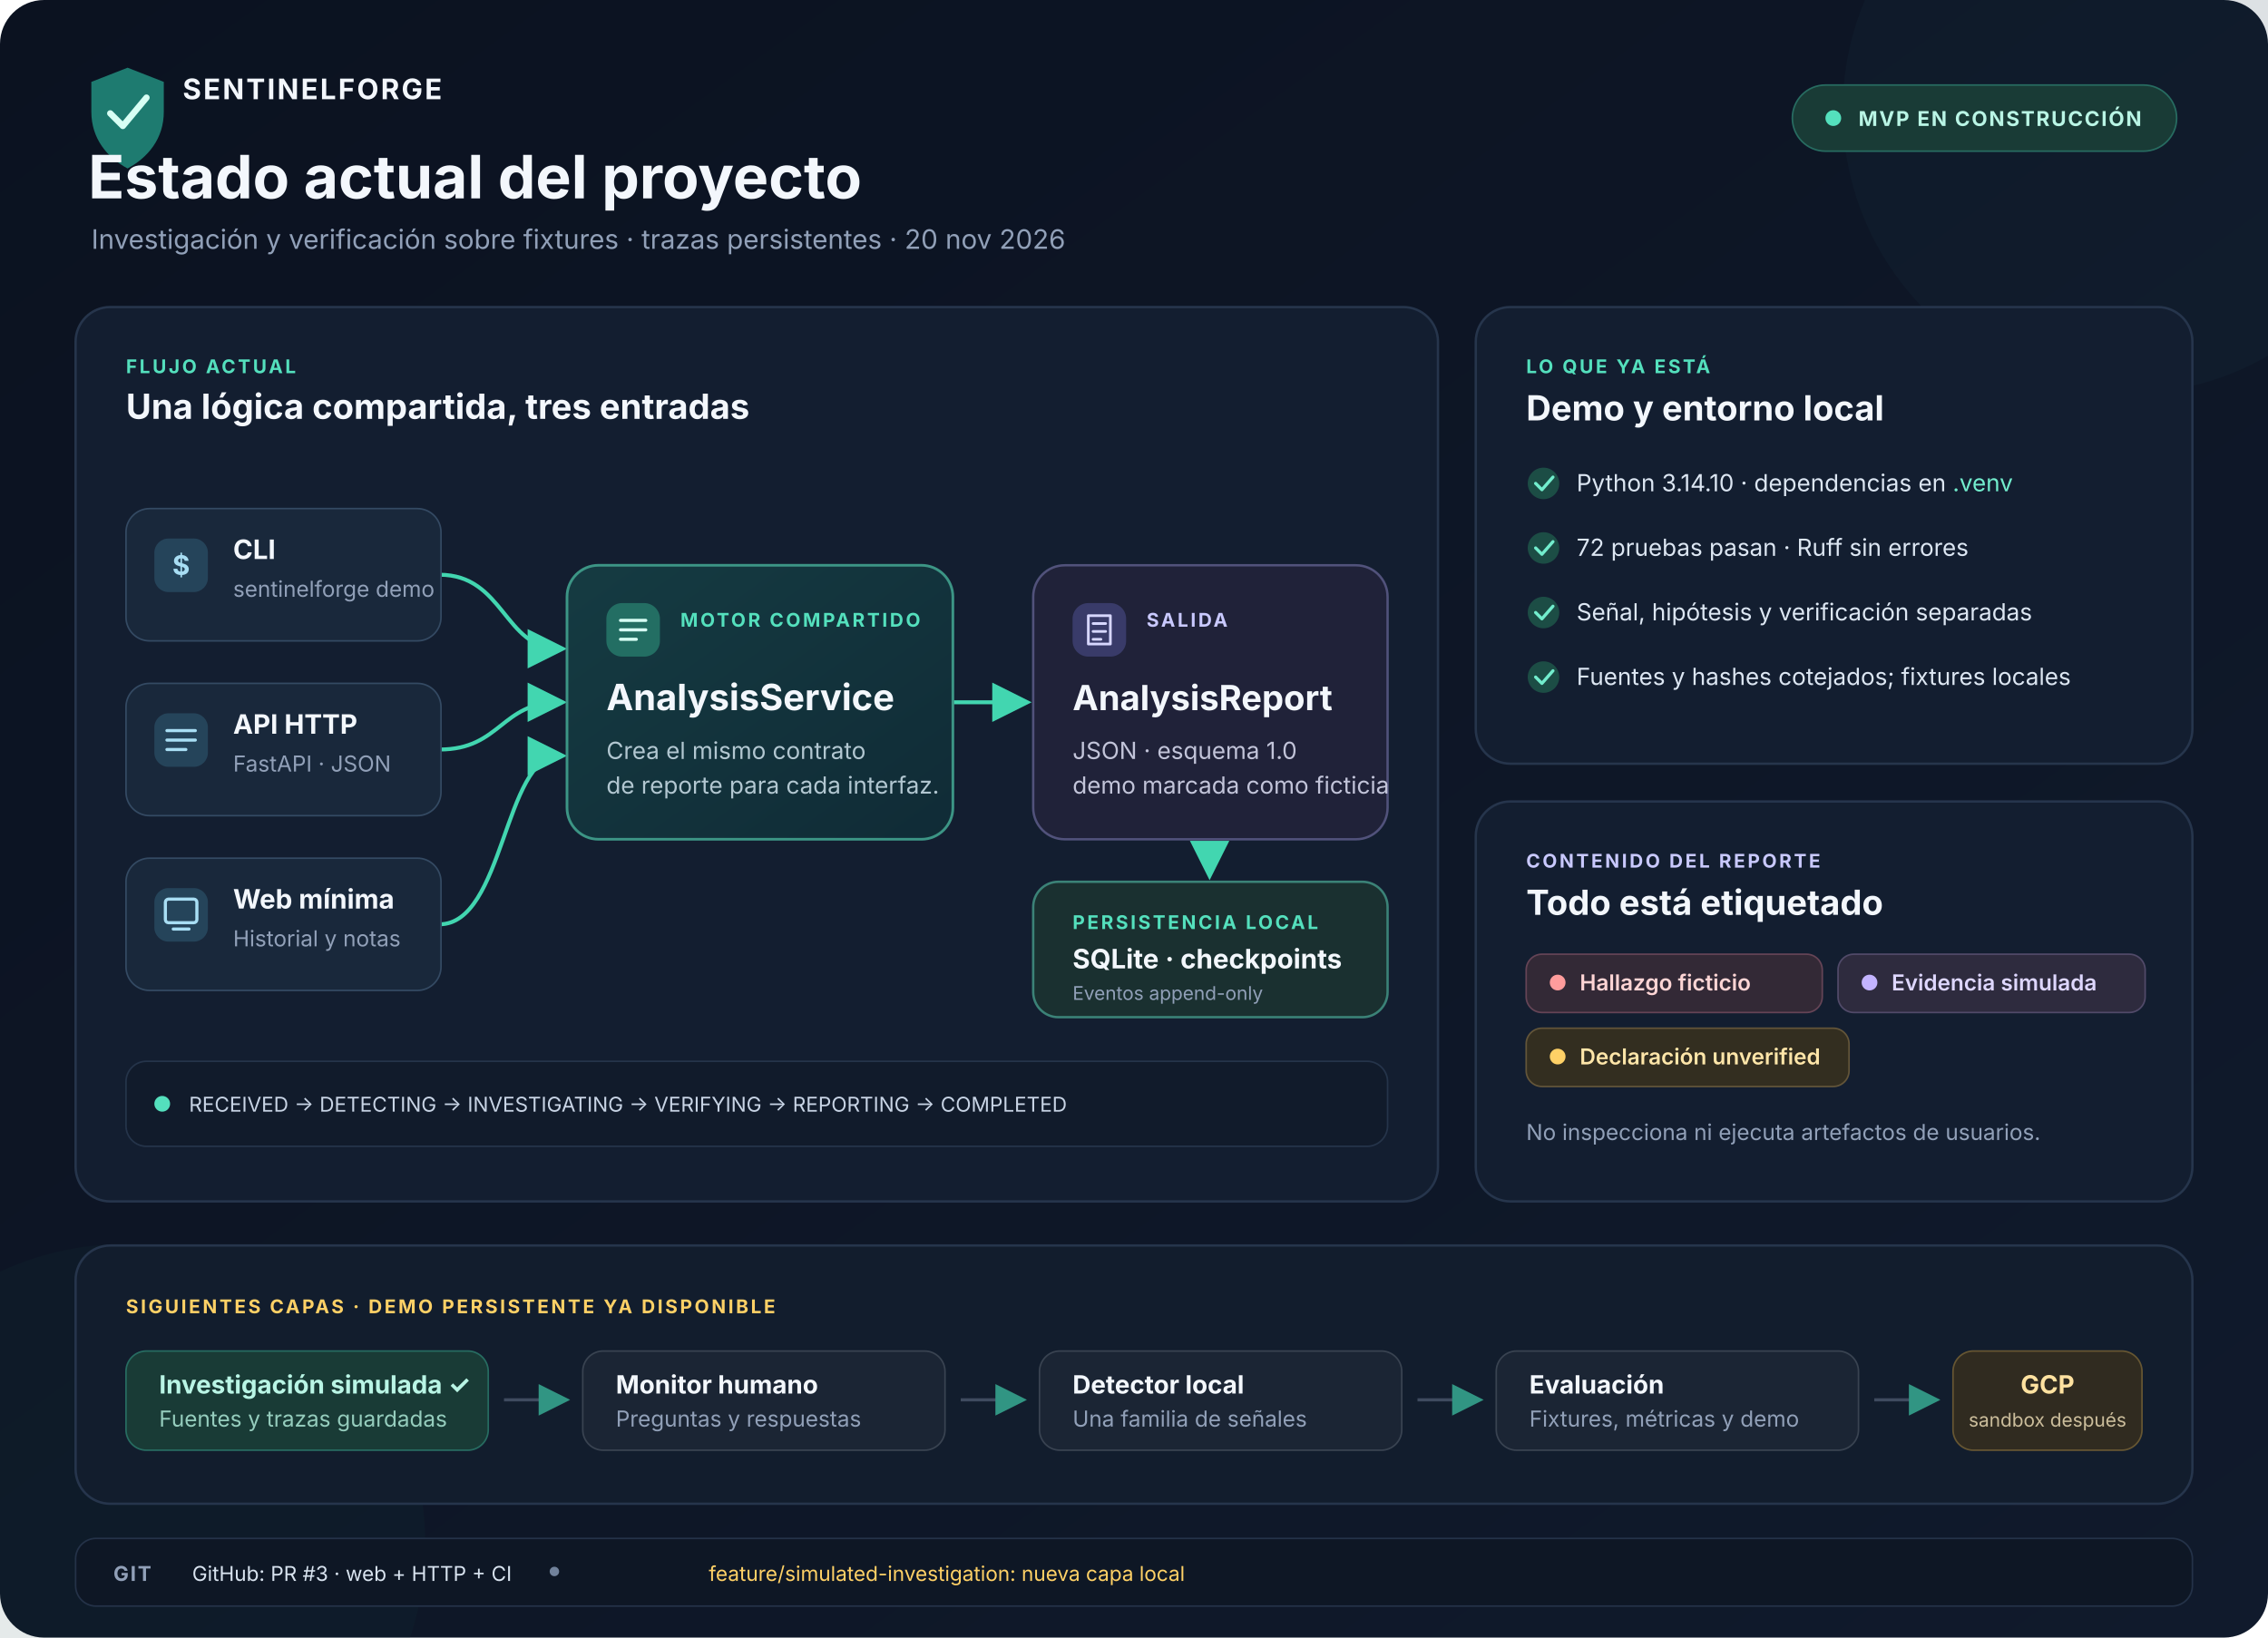
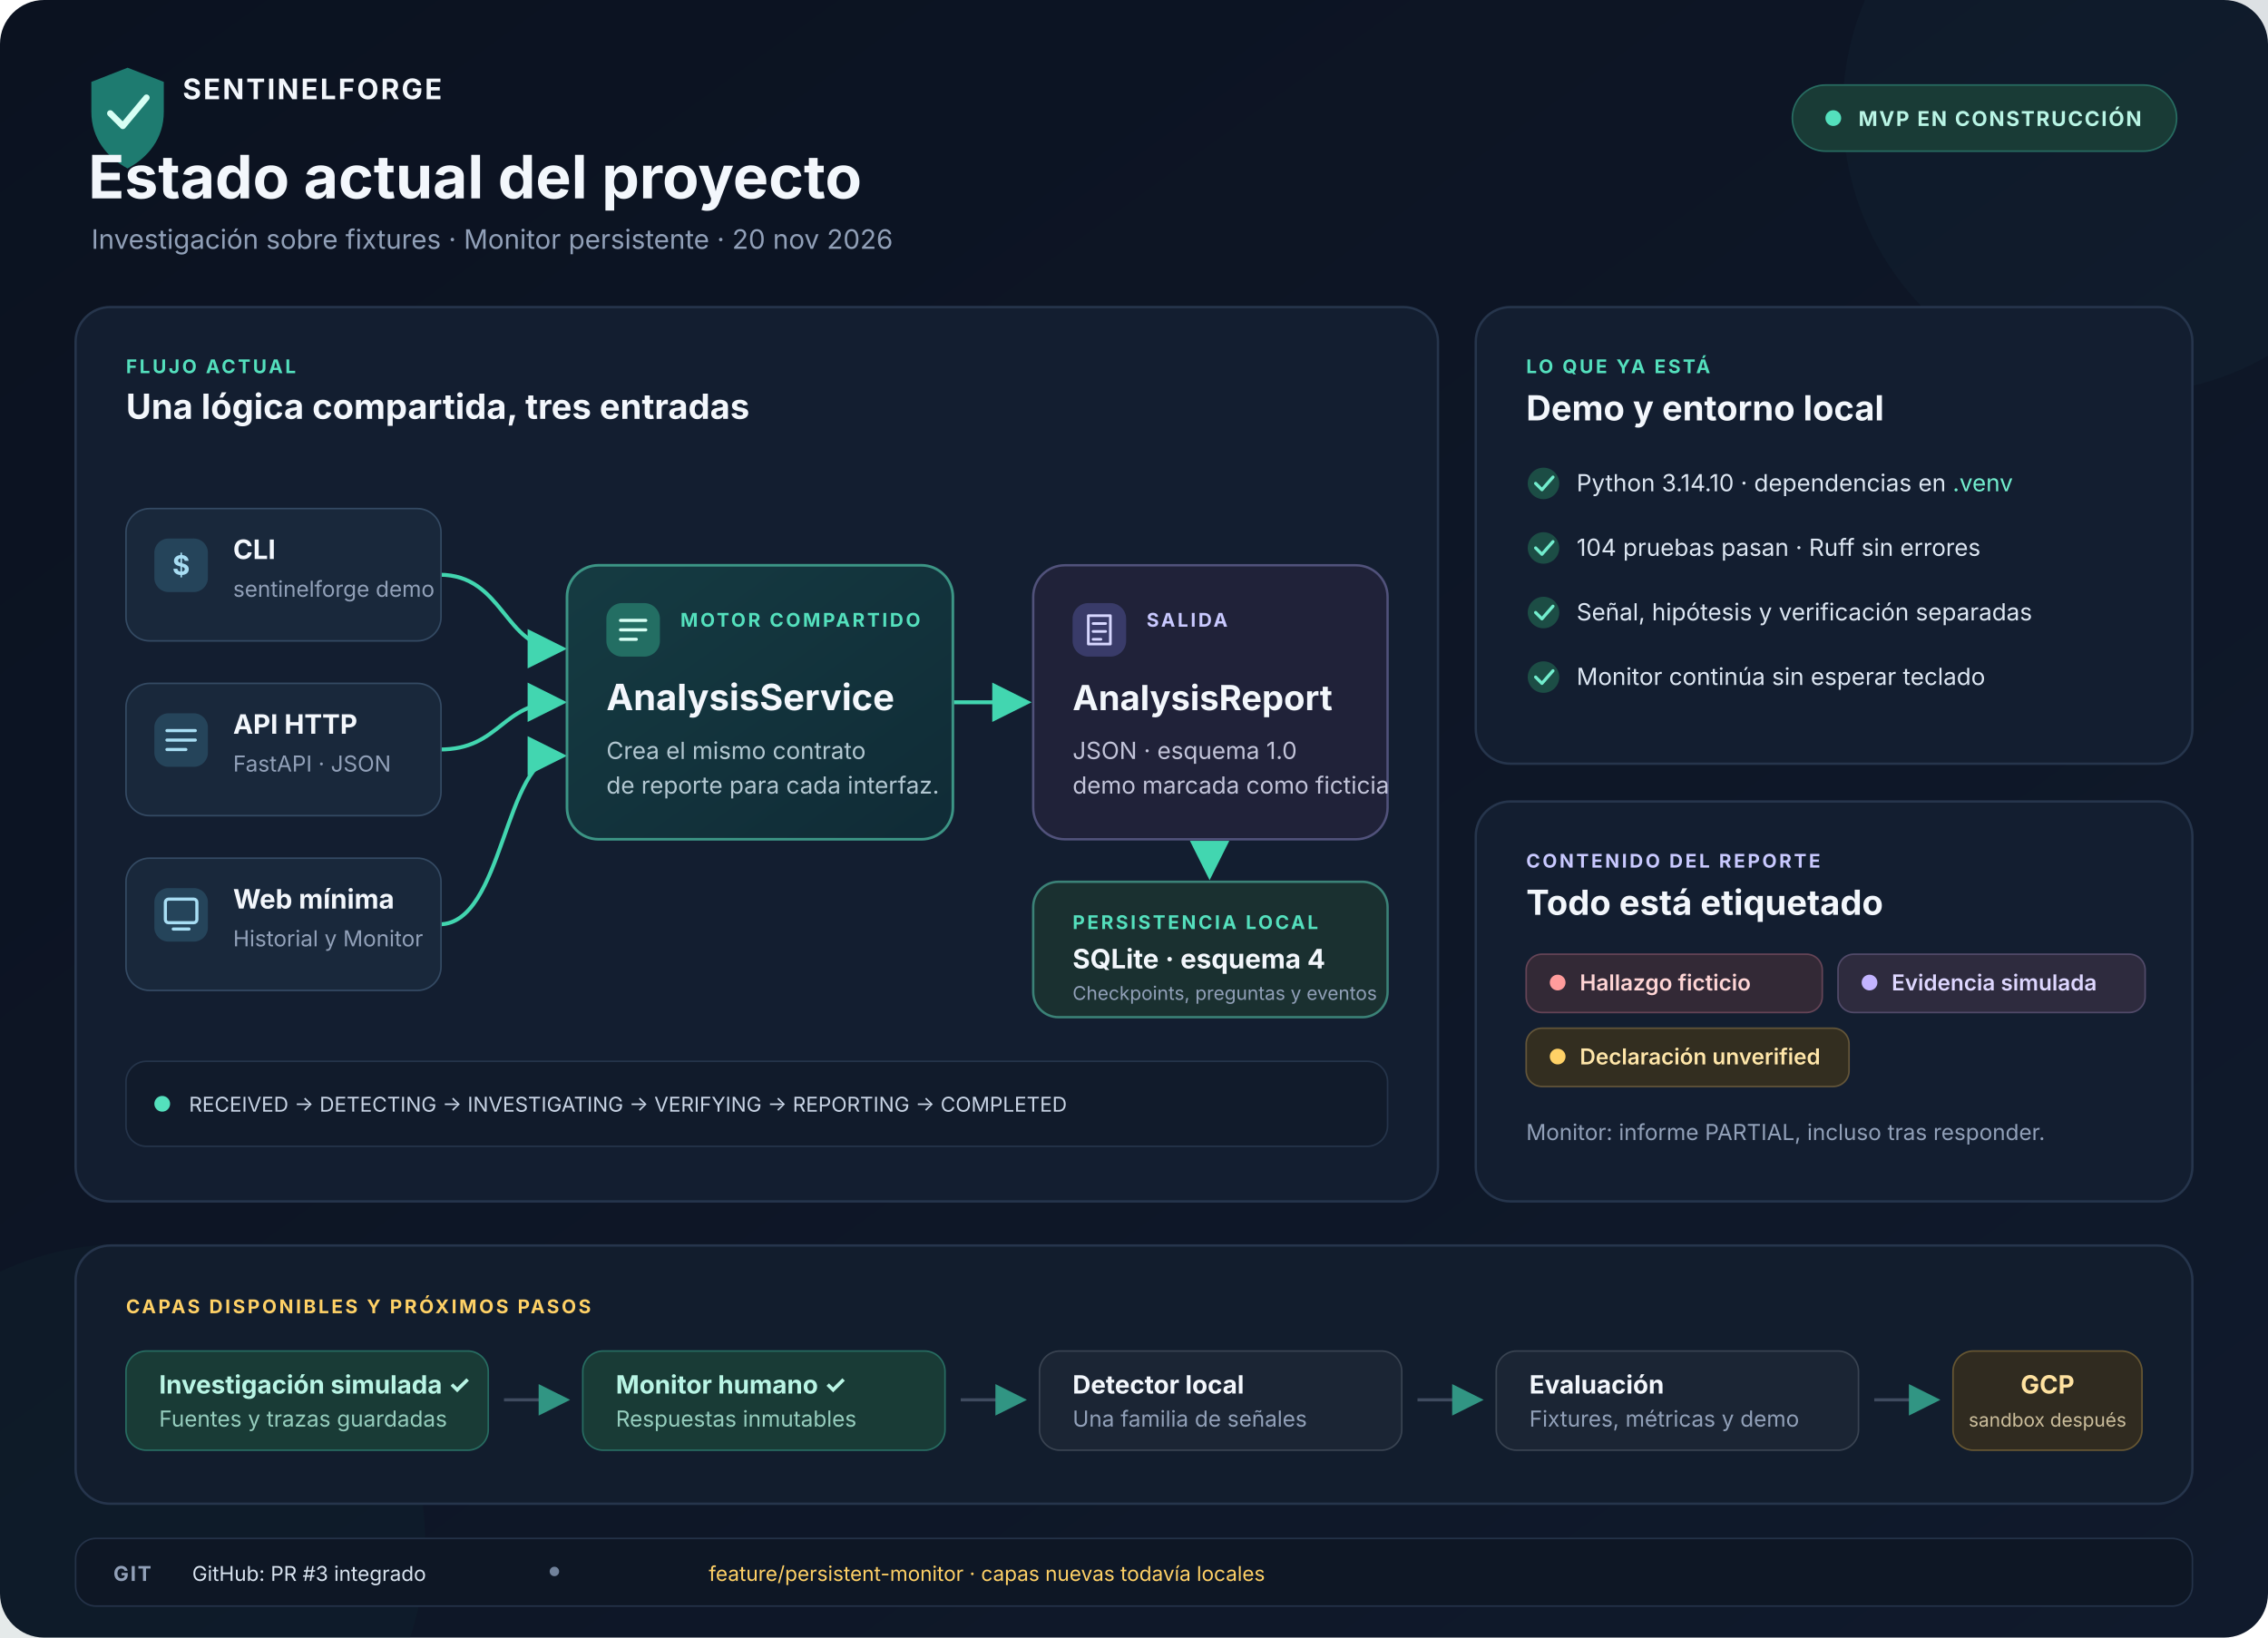
<svg xmlns="http://www.w3.org/2000/svg" width="1440" height="1040" viewBox="0 0 1440 1040" role="img" aria-labelledby="title desc">
  <defs>
    <linearGradient id="bg" x1="0" y1="0" x2="1" y2="1">
      <stop offset="0" stop-color="#0b1220" />
      <stop offset="1" stop-color="#101a2c" />
    </linearGradient>
    <linearGradient id="engine" x1="0" y1="0" x2="1" y2="1">
      <stop offset="0" stop-color="#153b42" />
      <stop offset="1" stop-color="#102b36" />
    </linearGradient>
    <marker id="arrow" markerWidth="10" markerHeight="10" refX="8" refY="5" orient="auto">
      <path d="M0 0 L10 5 L0 10 Z" fill="#42d6b0" />
    </marker>
    <style>
      text { font-family: Inter, "Segoe UI", Arial, sans-serif; }
      .muted { fill: #91a0b8; }
      .white { fill: #f3f7fc; }
      .teal { fill: #54e0bd; }
      .card { fill: #131e30; stroke: #26354c; stroke-width: 1.5; }
      .small { font-size: 14px; }
      .label { font-size: 12px; font-weight: 700; letter-spacing: 1.5px; }
      .body { font-size: 16px; }
    </style>
  </defs>
  <rect width="1440" height="1040" rx="28" fill="url(#bg)" />
  <circle cx="1350" cy="70" r="180" fill="#183747" opacity=".15" />
  <circle cx="80" cy="980" r="190" fill="#11413d" opacity=".11" />
  <g transform="translate(56 43)">
    <path d="M25 0 48 9v19c0 17-10 29-23 36C12 57 2 45 2 28V9Z" fill="#1e7b70" />
    <path d="m14 29 8 8 15-18" fill="none" stroke="#d7fff4" stroke-width="4" stroke-linecap="round" stroke-linejoin="round" />
  </g>
  <text x="116" y="63" class="white" font-size="18" font-weight="700" letter-spacing="1.3">SENTINELFORGE</text>
  <text x="56" y="126" class="white" font-size="38" font-weight="700">Estado actual del proyecto</text>
-   <text x="58" y="158" class="muted" font-size="17">Investigación y verificación sobre fixtures · trazas persistentes · 20 nov 2026</text>
+   <text x="58" y="158" class="muted" font-size="17">Investigación sobre fixtures · Monitor persistente · 20 nov 2026</text>
  <rect x="1138" y="54" width="244" height="42" rx="21" fill="#193b36" stroke="#276c61" />
  <circle cx="1164" cy="75" r="5" fill="#54e0bd" />
  <text x="1180" y="80" fill="#b9f5e5" font-size="13" font-weight="700" letter-spacing="1">MVP EN CONSTRUCCIÓN</text>
  <rect x="48" y="195" width="865" height="568" rx="22" class="card" />
  <text x="80" y="237" class="teal label">FLUJO ACTUAL</text>
  <text x="80" y="266" class="white" font-size="22" font-weight="700">Una lógica compartida, tres entradas</text>
  <path d="M279 365 C320 365 320 412 355 412" fill="none" stroke="#42d6b0" stroke-width="2.5" marker-end="url(#arrow)" />
  <path d="M279 476 C318 476 318 446 355 446" fill="none" stroke="#42d6b0" stroke-width="2.5" marker-end="url(#arrow)" />
  <path d="M279 587 C320 587 320 480 355 480" fill="none" stroke="#42d6b0" stroke-width="2.5" marker-end="url(#arrow)" />
  <path d="M603 446 L650 446" fill="none" stroke="#42d6b0" stroke-width="2.5" marker-end="url(#arrow)" />
  <g>
    <rect x="80" y="323" width="200" height="84" rx="15" fill="#19283b" stroke="#344a63" />
    <rect x="98" y="342" width="34" height="34" rx="9" fill="#25445a" />
    <text x="115" y="365" text-anchor="middle" fill="#a8def4" font-size="17" font-weight="700">$</text>
    <text x="148" y="355" class="white" font-size="17" font-weight="700">CLI</text>
    <text x="148" y="379" class="muted small">sentinelforge demo</text>
    <rect x="80" y="434" width="200" height="84" rx="15" fill="#19283b" stroke="#344a63" />
    <rect x="98" y="453" width="34" height="34" rx="9" fill="#25445a" />
    <path d="M106 464h18M106 470h18M106 476h12" stroke="#a8def4" stroke-width="2" stroke-linecap="round" />
    <text x="148" y="466" class="white" font-size="17" font-weight="700">API HTTP</text>
    <text x="148" y="490" class="muted small">FastAPI · JSON</text>
    <rect x="80" y="545" width="200" height="84" rx="15" fill="#19283b" stroke="#344a63" />
    <rect x="98" y="564" width="34" height="34" rx="9" fill="#25445a" />
    <rect x="105" y="571" width="20" height="15" rx="2" fill="none" stroke="#a8def4" stroke-width="2" />
    <path d="M110 590h10" stroke="#a8def4" stroke-width="2" stroke-linecap="round" />
    <text x="148" y="577" class="white" font-size="17" font-weight="700">Web mínima</text>
-     <text x="148" y="601" class="muted small">Historial y notas</text>
+     <text x="148" y="601" class="muted small">Historial y Monitor</text>
  </g>
  <rect x="360" y="359" width="245" height="174" rx="20" fill="url(#engine)" stroke="#3c9585" stroke-width="1.7" />
  <rect x="385" y="383" width="34" height="34" rx="10" fill="#236e63" />
  <path d="M394 394h16M394 400h16M394 406h10" stroke="#d7fff4" stroke-width="2" stroke-linecap="round" />
  <text x="432" y="398" class="teal label">MOTOR COMPARTIDO</text>
  <text x="385" y="451" class="white" font-size="23" font-weight="700">AnalysisService</text>
  <text x="385" y="482" fill="#b2c7d1" font-size="15">Crea el mismo contrato</text>
  <text x="385" y="504" fill="#b2c7d1" font-size="15">de reporte para cada interfaz.</text>
  <rect x="656" y="359" width="225" height="174" rx="20" fill="#202239" stroke="#51527b" stroke-width="1.5" />
  <rect x="681" y="383" width="34" height="34" rx="10" fill="#393b69" />
  <path d="M691 391h14v18h-14zM694 396h8M694 401h8M694 406h5" fill="none" stroke="#d7d7ff" stroke-width="1.7" stroke-linecap="round" stroke-linejoin="round" />
  <text x="728" y="398" fill="#c9c9ff" class="label">SALIDA</text>
  <text x="681" y="451" class="white" font-size="22" font-weight="700">AnalysisReport</text>
  <text x="681" y="482" fill="#c2c4d9" font-size="15">JSON · esquema 1.0</text>
  <text x="681" y="504" fill="#c2c4d9" font-size="15">demo marcada como ficticia</text>
  <path d="M768 536 L768 554" fill="none" stroke="#42d6b0" stroke-width="2.5" marker-end="url(#arrow)" />
  <rect x="656" y="560" width="225" height="86" rx="16" fill="#1a3030" stroke="#3b8277" stroke-width="1.5" />
  <text x="681" y="590" class="teal label">PERSISTENCIA LOCAL</text>
-   <text x="681" y="615" class="white" font-size="17" font-weight="700">SQLite · checkpoints</text>
-   <text x="681" y="635" class="muted" font-size="12">Eventos append-only</text>
+   <text x="681" y="615" class="white" font-size="17" font-weight="700">SQLite · esquema 4</text>
+   <text x="681" y="635" class="muted" font-size="12">Checkpoints, preguntas y eventos</text>
  <rect x="80" y="674" width="801" height="54" rx="13" fill="#111b2b" stroke="#25344a" />
  <circle cx="103" cy="701" r="5" fill="#54e0bd" />
  <text x="120" y="706" fill="#c8d4e5" font-size="13">RECEIVED → DETECTING → INVESTIGATING → VERIFYING → REPORTING → COMPLETED</text>
  <rect x="937" y="195" width="455" height="290" rx="22" class="card" />
  <text x="969" y="237" class="teal label">LO QUE YA ESTÁ</text>
  <text x="969" y="267" class="white" font-size="22" font-weight="700">Demo y entorno local</text>
  <g font-size="15">
    <circle cx="980" cy="307" r="10" fill="#1c4d45" />
    <path d="m975 307 4 4 7-8" fill="none" stroke="#72edcd" stroke-width="2" stroke-linecap="round" stroke-linejoin="round" />
    <text x="1001" y="312" fill="#dce6f2">Python 3.14.10 · dependencias en <tspan fill="#72edcd">.venv</tspan>
    </text>
    <circle cx="980" cy="348" r="10" fill="#1c4d45" />
    <path d="m975 348 4 4 7-8" fill="none" stroke="#72edcd" stroke-width="2" stroke-linecap="round" stroke-linejoin="round" />
-     <text x="1001" y="353" fill="#dce6f2">72 pruebas pasan · Ruff sin errores</text>
+     <text x="1001" y="353" fill="#dce6f2">104 pruebas pasan · Ruff sin errores</text>
    <circle cx="980" cy="389" r="10" fill="#1c4d45" />
    <path d="m975 389 4 4 7-8" fill="none" stroke="#72edcd" stroke-width="2" stroke-linecap="round" stroke-linejoin="round" />
    <text x="1001" y="394" fill="#dce6f2">Señal, hipótesis y verificación separadas</text>
    <circle cx="980" cy="430" r="10" fill="#1c4d45" />
    <path d="m975 430 4 4 7-8" fill="none" stroke="#72edcd" stroke-width="2" stroke-linecap="round" stroke-linejoin="round" />
-     <text x="1001" y="435" fill="#dce6f2">Fuentes y hashes cotejados; fixtures locales</text>
+     <text x="1001" y="435" fill="#dce6f2">Monitor continúa sin esperar teclado</text>
  </g>
  <rect x="937" y="509" width="455" height="254" rx="22" class="card" />
  <text x="969" y="551" fill="#c9c9ff" class="label">CONTENIDO DEL REPORTE</text>
  <text x="969" y="581" class="white" font-size="22" font-weight="700">Todo está etiquetado</text>
  <rect x="969" y="606" width="188" height="37" rx="10" fill="#332936" stroke="#654456" />
  <circle cx="989" cy="624" r="5" fill="#ff9c9c" />
  <text x="1003" y="629" fill="#ffd5d5" font-size="14" font-weight="600">Hallazgo ficticio</text>
  <rect x="1167" y="606" width="195" height="37" rx="10" fill="#2e2b3e" stroke="#514a69" />
  <circle cx="1187" cy="624" r="5" fill="#c3b4ff" />
  <text x="1201" y="629" fill="#ded7ff" font-size="14" font-weight="600">Evidencia simulada</text>
  <rect x="969" y="653" width="205" height="37" rx="10" fill="#332e20" stroke="#635539" />
  <circle cx="989" cy="671" r="5" fill="#ffd166" />
  <text x="1003" y="676" fill="#ffe6a9" font-size="14" font-weight="600">Declaración unverified</text>
-   <text x="969" y="724" class="muted" font-size="14">No inspecciona ni ejecuta artefactos de usuarios.</text>
+   <text x="969" y="724" class="muted" font-size="14">Monitor: informe PARTIAL, incluso tras responder.</text>
  <rect x="48" y="791" width="1344" height="164" rx="22" fill="#121d2d" stroke="#26354c" stroke-width="1.5" />
-   <text x="80" y="834" fill="#ffd166" class="label">SIGUIENTES CAPAS · DEMO PERSISTENTE YA DISPONIBLE</text>
+   <text x="80" y="834" fill="#ffd166" class="label">CAPAS DISPONIBLES Y PRÓXIMOS PASOS</text>
  <g>
    <rect x="80" y="858" width="230" height="63" rx="13" fill="#193b36" stroke="#276c61" />
    <text x="101" y="885" fill="#b9f5e5" font-size="16" font-weight="700">Investigación simulada ✓</text>
    <text x="101" y="906" fill="#95cdbd" class="small">Fuentes y trazas guardadas</text>
    <path d="M320 889h38" stroke="#58647a" stroke-width="2" marker-end="url(#arrow)" opacity=".65" />
-     <rect x="370" y="858" width="230" height="63" rx="13" fill="#1b2534" stroke="#394351" />
-     <text x="391" y="885" class="white" font-size="16" font-weight="700">Monitor humano</text>
-     <text x="391" y="906" class="muted small">Preguntas y respuestas</text>
+     <rect x="370" y="858" width="230" height="63" rx="13" fill="#193b36" stroke="#276c61" />
+     <text x="391" y="885" fill="#b9f5e5" font-size="16" font-weight="700">Monitor humano ✓</text>
+     <text x="391" y="906" fill="#95cdbd" class="small">Respuestas inmutables</text>
    <path d="M610 889h38" stroke="#58647a" stroke-width="2" marker-end="url(#arrow)" opacity=".65" />
    <rect x="660" y="858" width="230" height="63" rx="13" fill="#1b2534" stroke="#394351" />
    <text x="681" y="885" class="white" font-size="16" font-weight="700">Detector local</text>
    <text x="681" y="906" class="muted small">Una familia de señales</text>
    <path d="M900 889h38" stroke="#58647a" stroke-width="2" marker-end="url(#arrow)" opacity=".65" />
    <rect x="950" y="858" width="230" height="63" rx="13" fill="#1b2534" stroke="#394351" />
    <text x="971" y="885" class="white" font-size="16" font-weight="700">Evaluación</text>
    <text x="971" y="906" class="muted small">Fixtures, métricas y demo</text>
    <path d="M1190 889h38" stroke="#58647a" stroke-width="2" marker-end="url(#arrow)" opacity=".65" />
    <rect x="1240" y="858" width="120" height="63" rx="13" fill="#302b20" stroke="#665632" />
    <text x="1300" y="885" text-anchor="middle" fill="#ffe2a0" font-size="16" font-weight="700">GCP</text>
    <text x="1300" y="906" text-anchor="middle" fill="#cbbd9b" font-size="12">sandbox después</text>
  </g>
  <rect x="48" y="977" width="1344" height="43" rx="13" fill="#0e1725" stroke="#243248" />
  <text x="72" y="1004" class="muted" font-size="13" font-weight="700" letter-spacing="1">GIT</text>
-   <text x="122" y="1004" fill="#d8e3ef" font-size="13">GitHub: PR #3 · web + HTTP + CI</text>
+   <text x="122" y="1004" fill="#d8e3ef" font-size="13">GitHub: PR #3 integrado</text>
  <circle cx="352" cy="998" r="3" fill="#71829b" />
-   <text x="450" y="1004" fill="#ffd166" font-size="13">feature/simulated-investigation: nueva capa local</text>
+   <text x="450" y="1004" fill="#ffd166" font-size="13">feature/persistent-monitor · capas nuevas todavía locales</text>
</svg>
